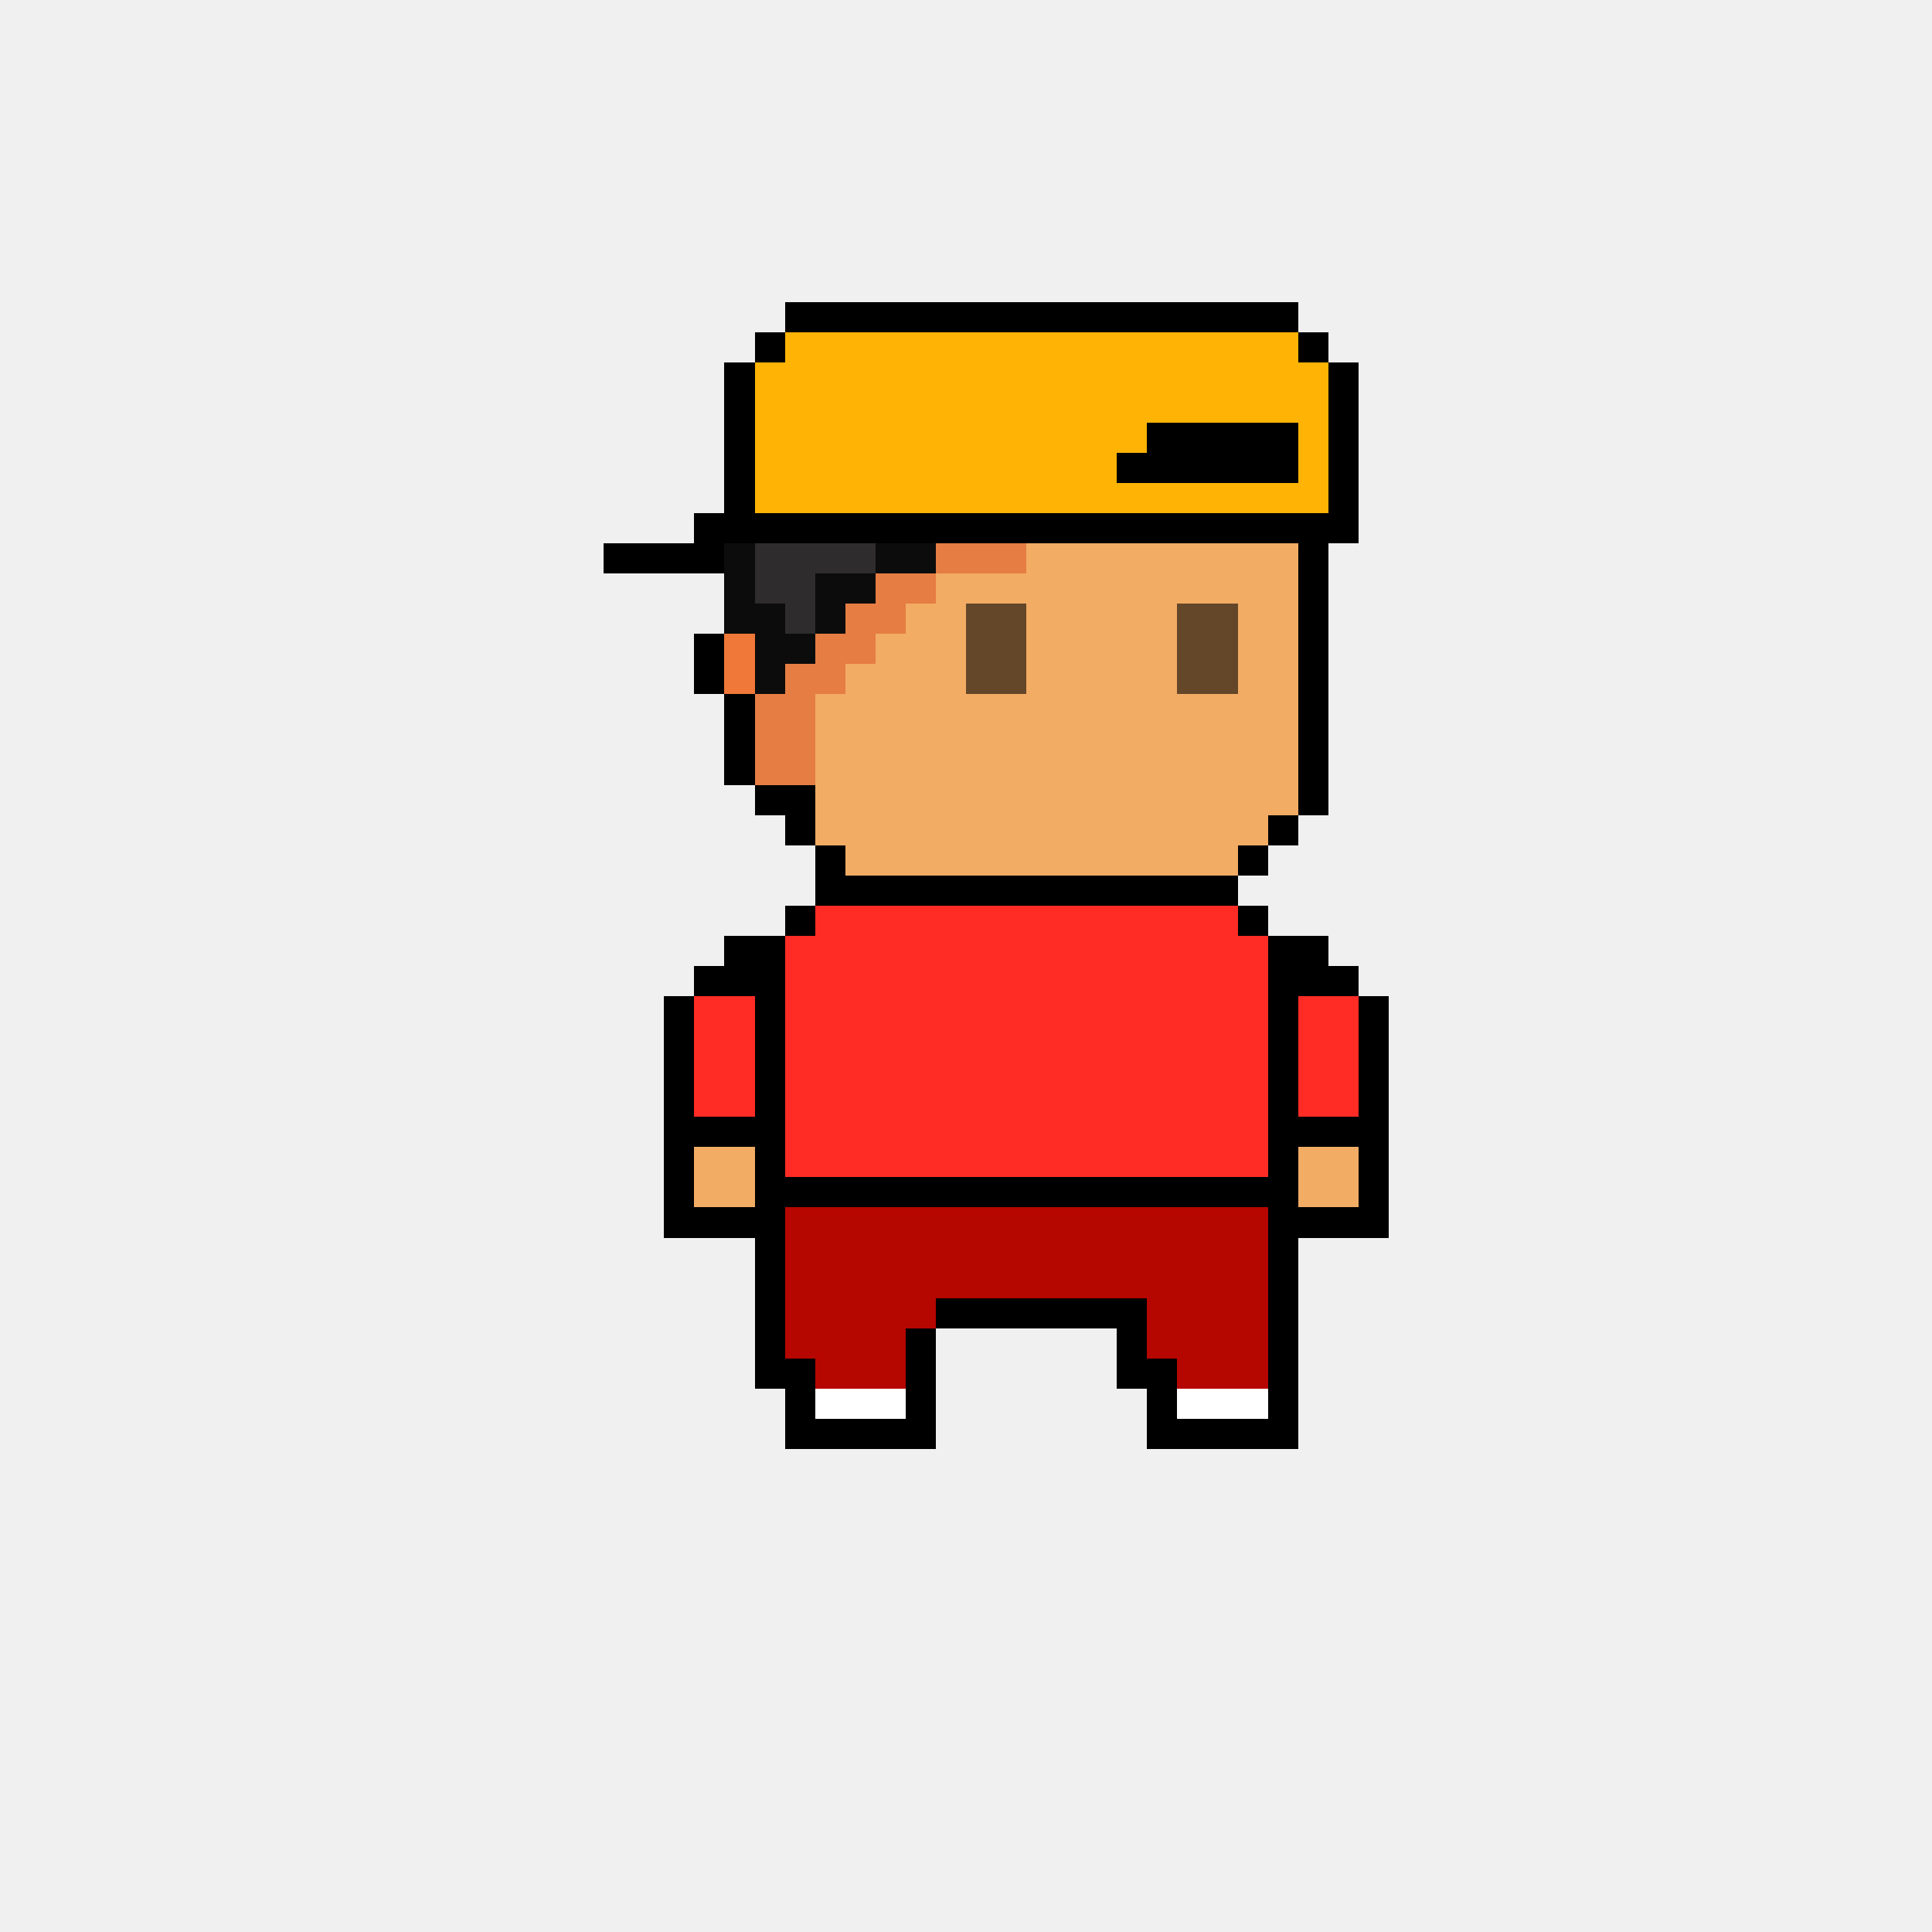
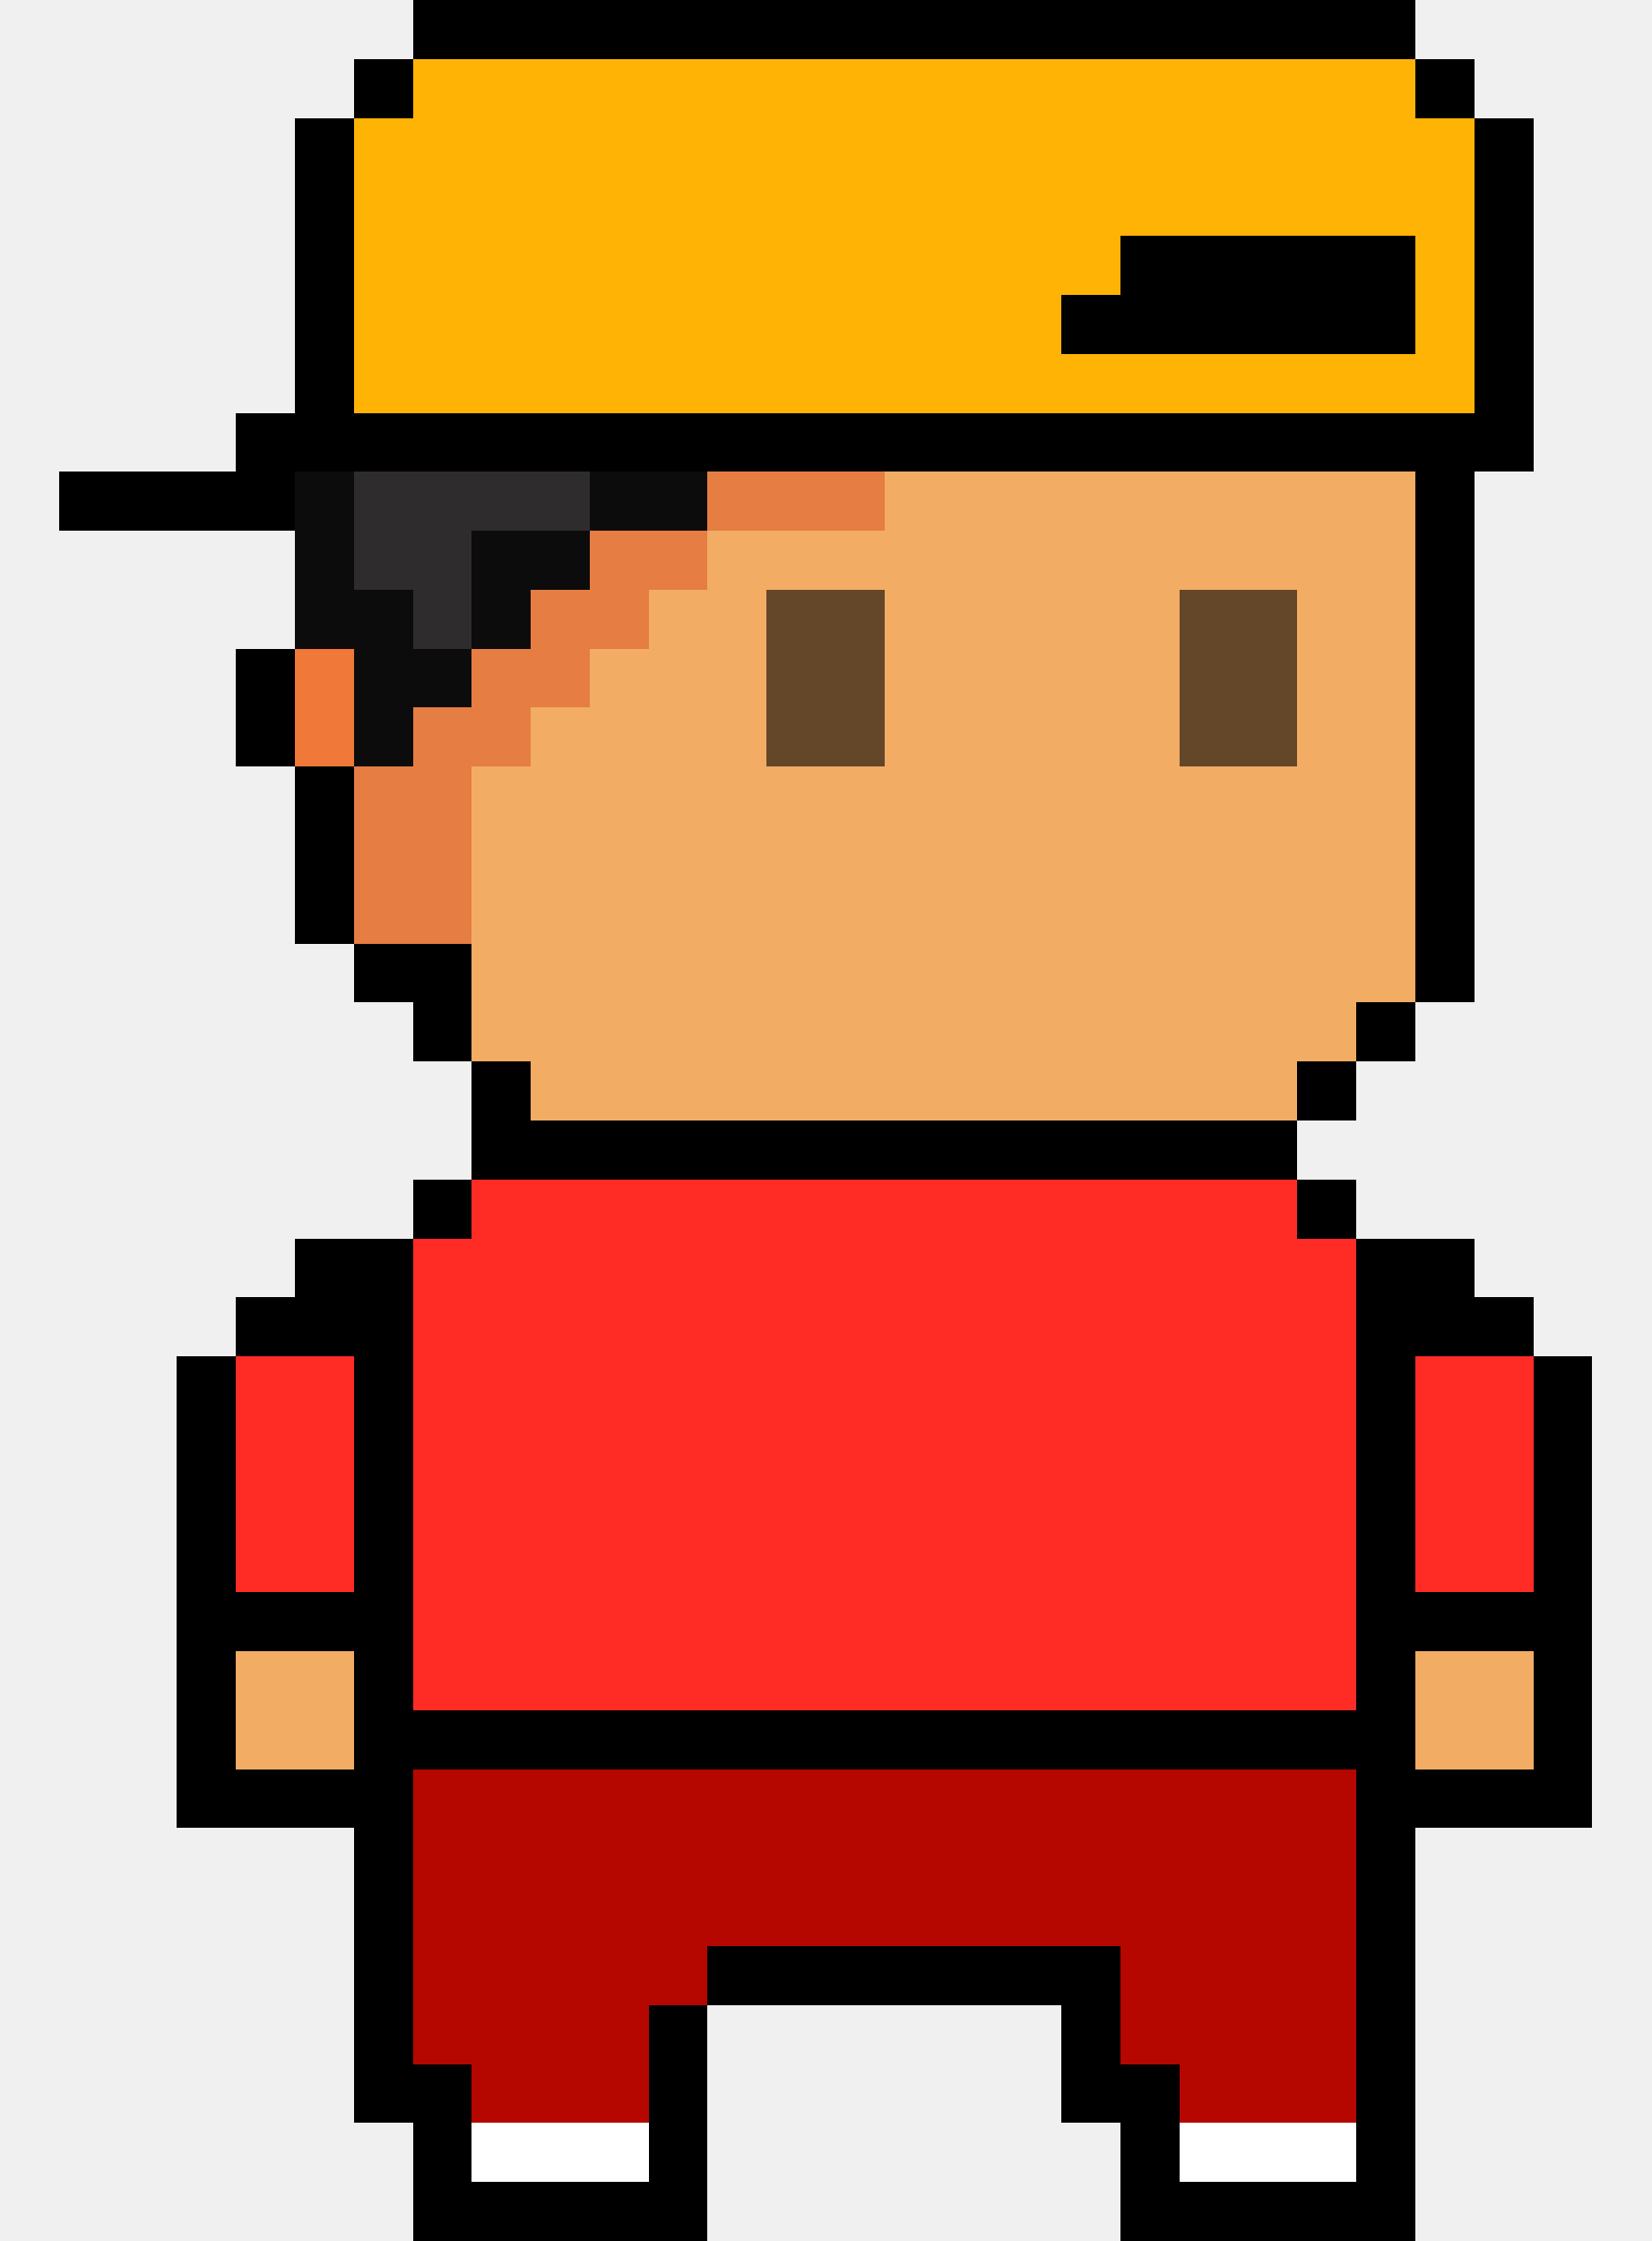
- <svg xmlns="http://www.w3.org/2000/svg" viewBox="0 -0.5 64 64" shape-rendering="crispEdges">
-   <path stroke="#000000" d="M26 10h17M25 11h1M43 11h1M24 12h1M44 12h1M24 13h1M44 13h1M24 14h1M38 14h5M44 14h1M24 15h1M37 15h6M44 15h1M24 16h1M44 16h1M23 17h22M20 18h4M43 18h1M43 19h1M43 20h1M23 21h1M43 21h1M23 22h1M43 22h1M24 23h1M43 23h1M24 24h1M43 24h1M24 25h1M43 25h1M25 26h2M43 26h1M26 27h1M42 27h1M27 28h1M41 28h1M27 29h14M26 30h1M41 30h1M24 31h2M42 31h2M23 32h3M42 32h3M22 33h1M25 33h1M42 33h1M45 33h1M22 34h1M25 34h1M42 34h1M45 34h1M22 35h1M25 35h1M42 35h1M45 35h1M22 36h1M25 36h1M42 36h1M45 36h1M22 37h4M42 37h4M22 38h1M25 38h1M42 38h1M45 38h1M22 39h1M25 39h18M45 39h1M22 40h4M42 40h4M25 41h1M42 41h1M25 42h1M42 42h1M25 43h1M31 43h7M42 43h1M25 44h1M30 44h1M37 44h1M42 44h1M25 45h2M30 45h1M37 45h2M42 45h1M26 46h1M30 46h1M38 46h1M42 46h1M26 47h5M38 47h5" />
-   <path stroke="#ffb305" d="M26 11h17M25 12h19M25 13h19M25 14h13M43 14h1M25 15h12M43 15h1M25 16h19" />
-   <path stroke="#0c0c0c" d="M24 18h1M29 18h2M24 19h1M27 19h2M24 20h2M27 20h1M25 21h2M25 22h1" />
-   <path stroke="#2e2c2c" d="M25 18h4M25 19h2M26 20h1" />
-   <path stroke="#e67d43" d="M31 18h3M29 19h2M28 20h2M27 21h2M26 22h2M25 23h2M25 24h2M25 25h2" />
-   <path stroke="#f2ac64" d="M34 18h9M31 19h12M30 20h2M34 20h5M41 20h2M29 21h3M34 21h5M41 21h2M28 22h4M34 22h5M41 22h2M27 23h16M27 24h16M27 25h16M27 26h16M27 27h15M28 28h13M23 38h2M43 38h2M23 39h2M43 39h2" />
-   <path stroke="#644729" d="M32 20h2M39 20h2M32 21h2M39 21h2M32 22h2M39 22h2" />
-   <path stroke="#f07839" d="M24 21h1M24 22h1" />
-   <path stroke="#ff2c26" d="M27 30h14M26 31h16M26 32h16M23 33h2M26 33h16M43 33h2M23 34h2M26 34h16M43 34h2M23 35h2M26 35h16M43 35h2M23 36h2M26 36h16M43 36h2M26 37h16M26 38h16" />
-   <path stroke="#b60600" d="M26 40h16M26 41h16M26 42h16M26 43h5M38 43h4M26 44h4M38 44h4M27 45h3M39 45h3" />
-   <path stroke="#ffffff" d="M27 46h3M39 46h3" />
+ <svg xmlns="http://www.w3.org/2000/svg" viewBox="0 -0.5 28 38" shape-rendering="crispEdges">
+   <path stroke="#000000" d="M7 0h17M6 1h1M24 1h1M5 2h1M25 2h1M5 3h1M25 3h1M5 4h1M19 4h5M25 4h1M5 5h1M18 5h6M25 5h1M5 6h1M25 6h1M4 7h22M1 8h4M24 8h1M24 9h1M24 10h1M4 11h1M24 11h1M4 12h1M24 12h1M5 13h1M24 13h1M5 14h1M24 14h1M5 15h1M24 15h1M6 16h2M24 16h1M7 17h1M23 17h1M8 18h1M22 18h1M8 19h14M7 20h1M22 20h1M5 21h2M23 21h2M4 22h3M23 22h3M3 23h1M6 23h1M23 23h1M26 23h1M3 24h1M6 24h1M23 24h1M26 24h1M3 25h1M6 25h1M23 25h1M26 25h1M3 26h1M6 26h1M23 26h1M26 26h1M3 27h4M23 27h4M3 28h1M6 28h1M23 28h1M26 28h1M3 29h1M6 29h18M26 29h1M3 30h4M23 30h4M6 31h1M23 31h1M6 32h1M23 32h1M6 33h1M12 33h7M23 33h1M6 34h1M11 34h1M18 34h1M23 34h1M6 35h2M11 35h1M18 35h2M23 35h1M7 36h1M11 36h1M19 36h1M23 36h1M7 37h5M19 37h5" />
+   <path stroke="#ffb305" d="M7 1h17M6 2h19M6 3h19M6 4h13M24 4h1M6 5h12M24 5h1M6 6h19" />
+   <path stroke="#0c0c0c" d="M5 8h1M10 8h2M5 9h1M8 9h2M5 10h2M8 10h1M6 11h2M6 12h1" />
+   <path stroke="#2e2c2c" d="M6 8h4M6 9h2M7 10h1" />
+   <path stroke="#e67d43" d="M12 8h3M10 9h2M9 10h2M8 11h2M7 12h2M6 13h2M6 14h2M6 15h2" />
+   <path stroke="#f2ac64" d="M15 8h9M12 9h12M11 10h2M15 10h5M22 10h2M10 11h3M15 11h5M22 11h2M9 12h4M15 12h5M22 12h2M8 13h16M8 14h16M8 15h16M8 16h16M8 17h15M9 18h13M4 28h2M24 28h2M4 29h2M24 29h2" />
+   <path stroke="#644729" d="M13 10h2M20 10h2M13 11h2M20 11h2M13 12h2M20 12h2" />
+   <path stroke="#f07839" d="M5 11h1M5 12h1" />
+   <path stroke="#ff2c26" d="M8 20h14M7 21h16M7 22h16M4 23h2M7 23h16M24 23h2M4 24h2M7 24h16M24 24h2M4 25h2M7 25h16M24 25h2M4 26h2M7 26h16M24 26h2M7 27h16M7 28h16" />
+   <path stroke="#b60600" d="M7 30h16M7 31h16M7 32h16M7 33h5M19 33h4M7 34h4M19 34h4M8 35h3M20 35h3" />
+   <path stroke="#ffffff" d="M8 36h3M20 36h3" />
</svg>
